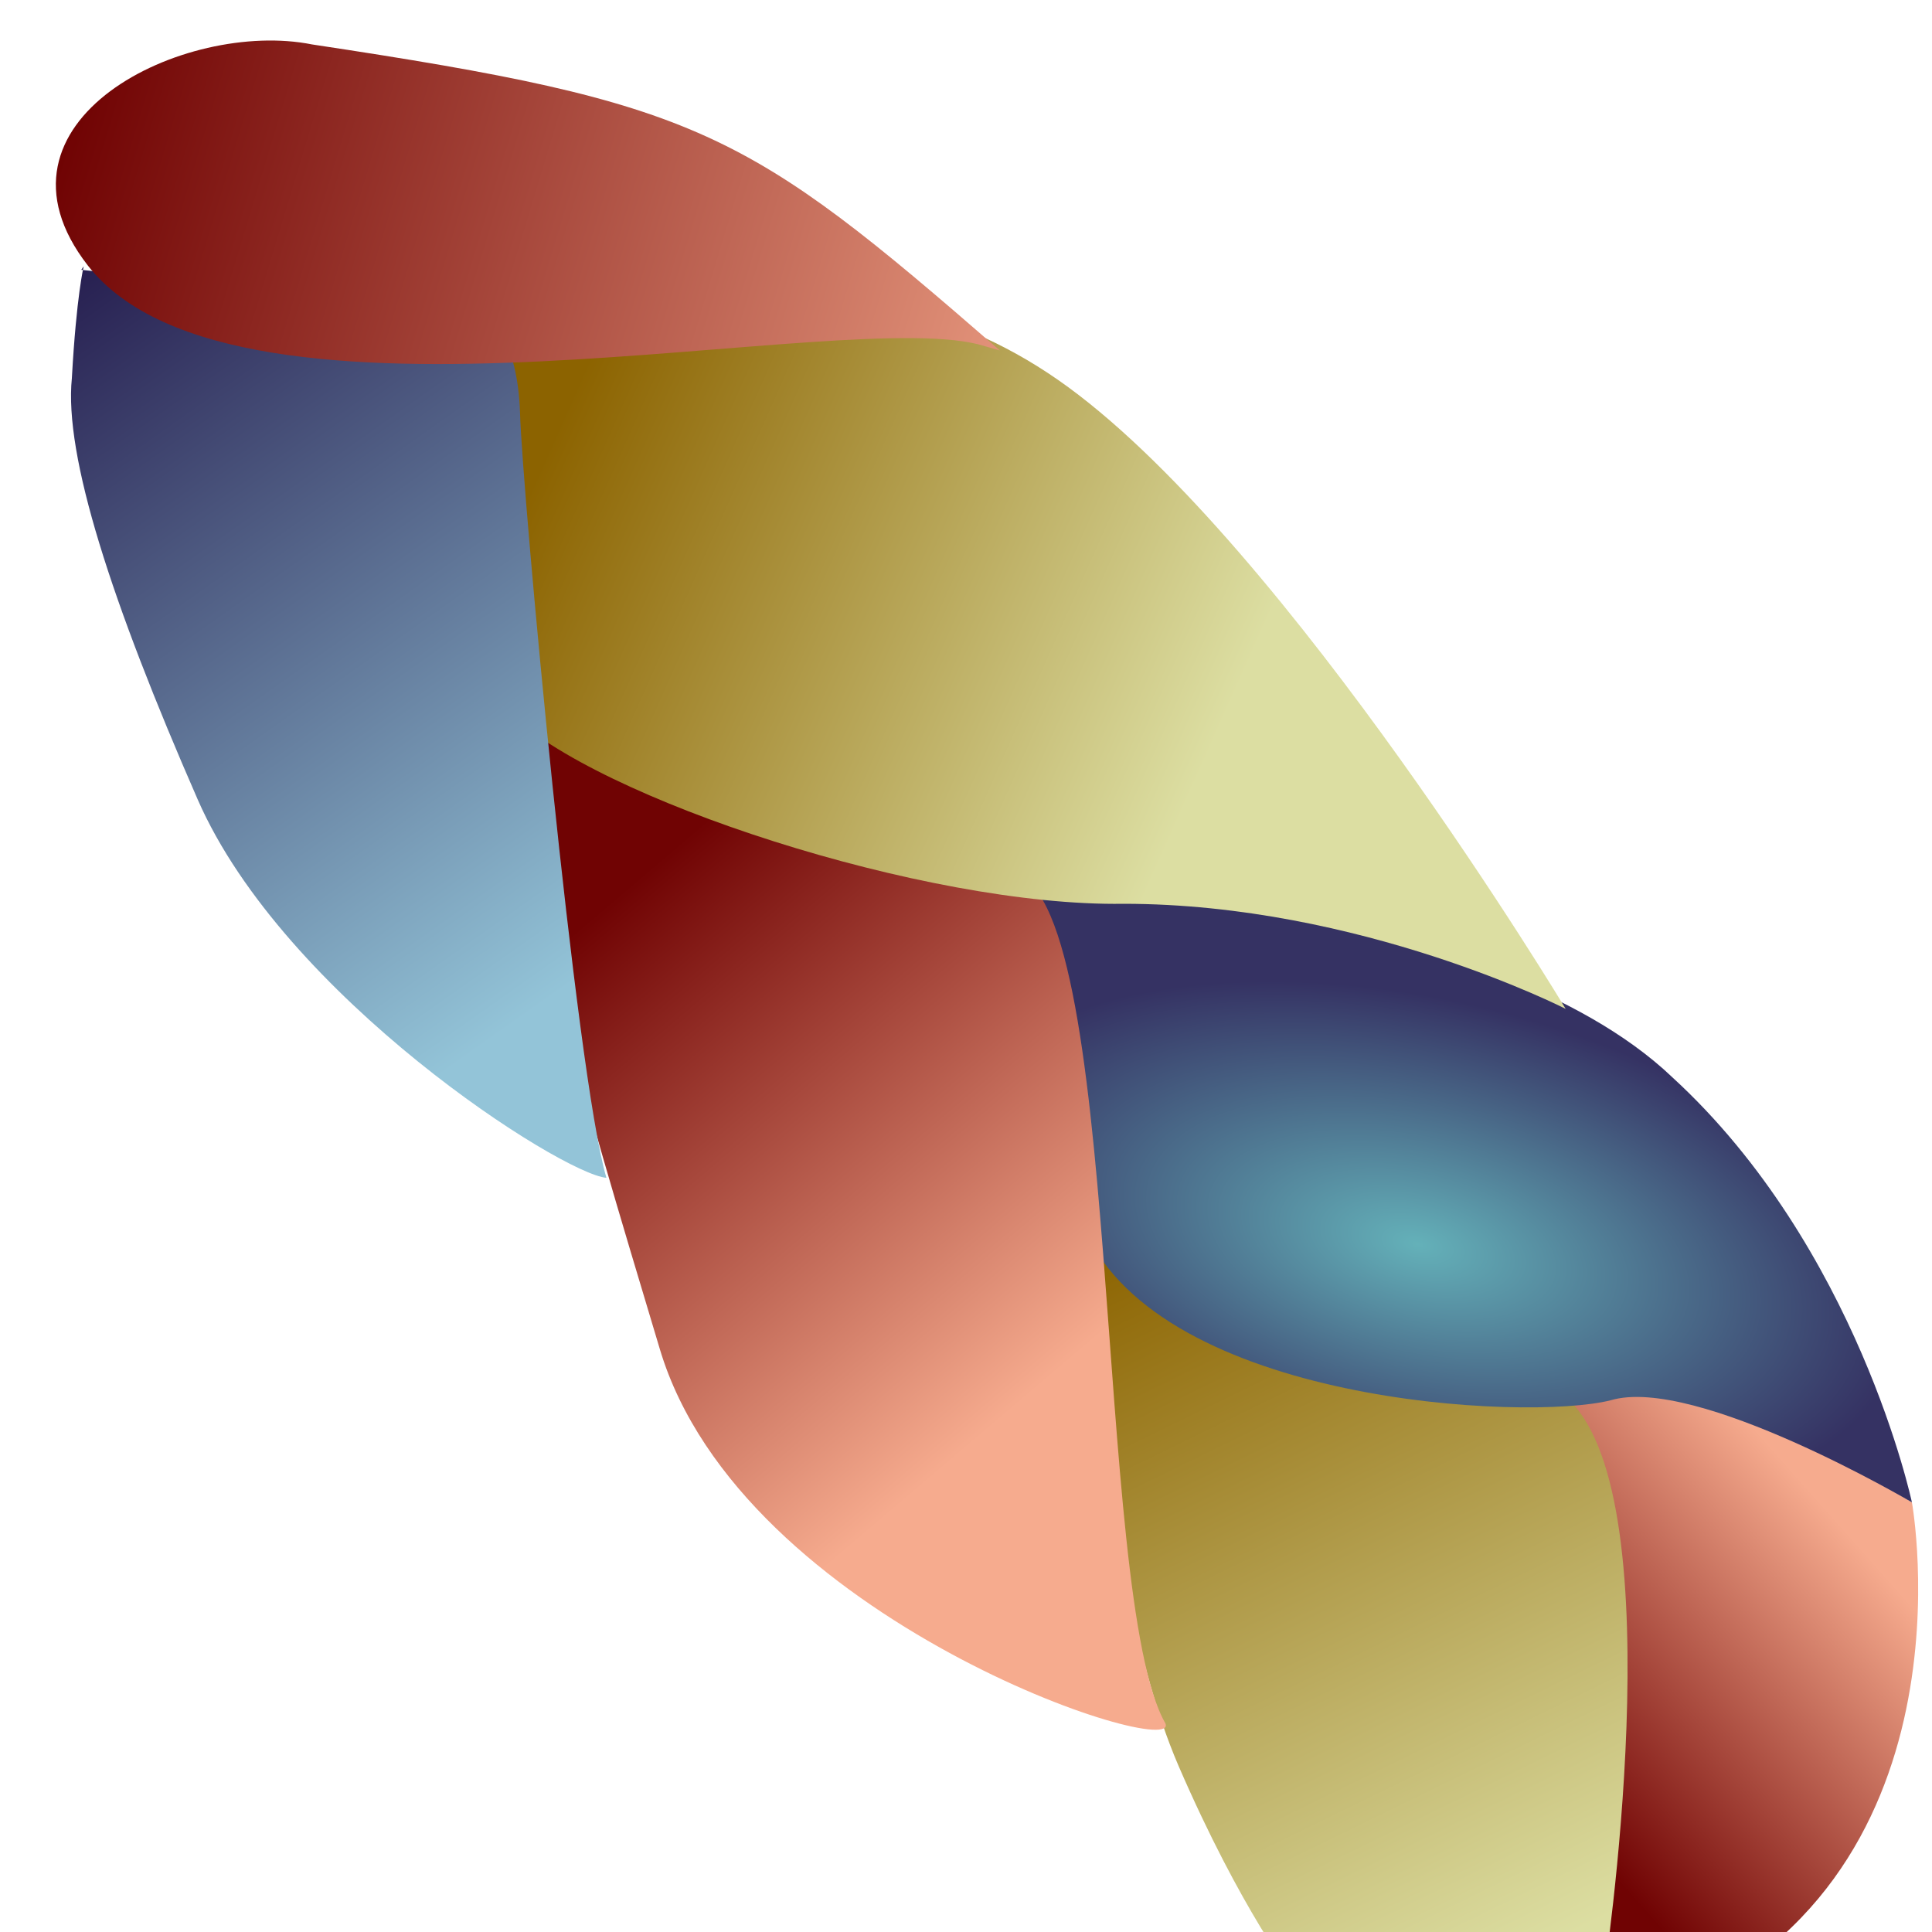
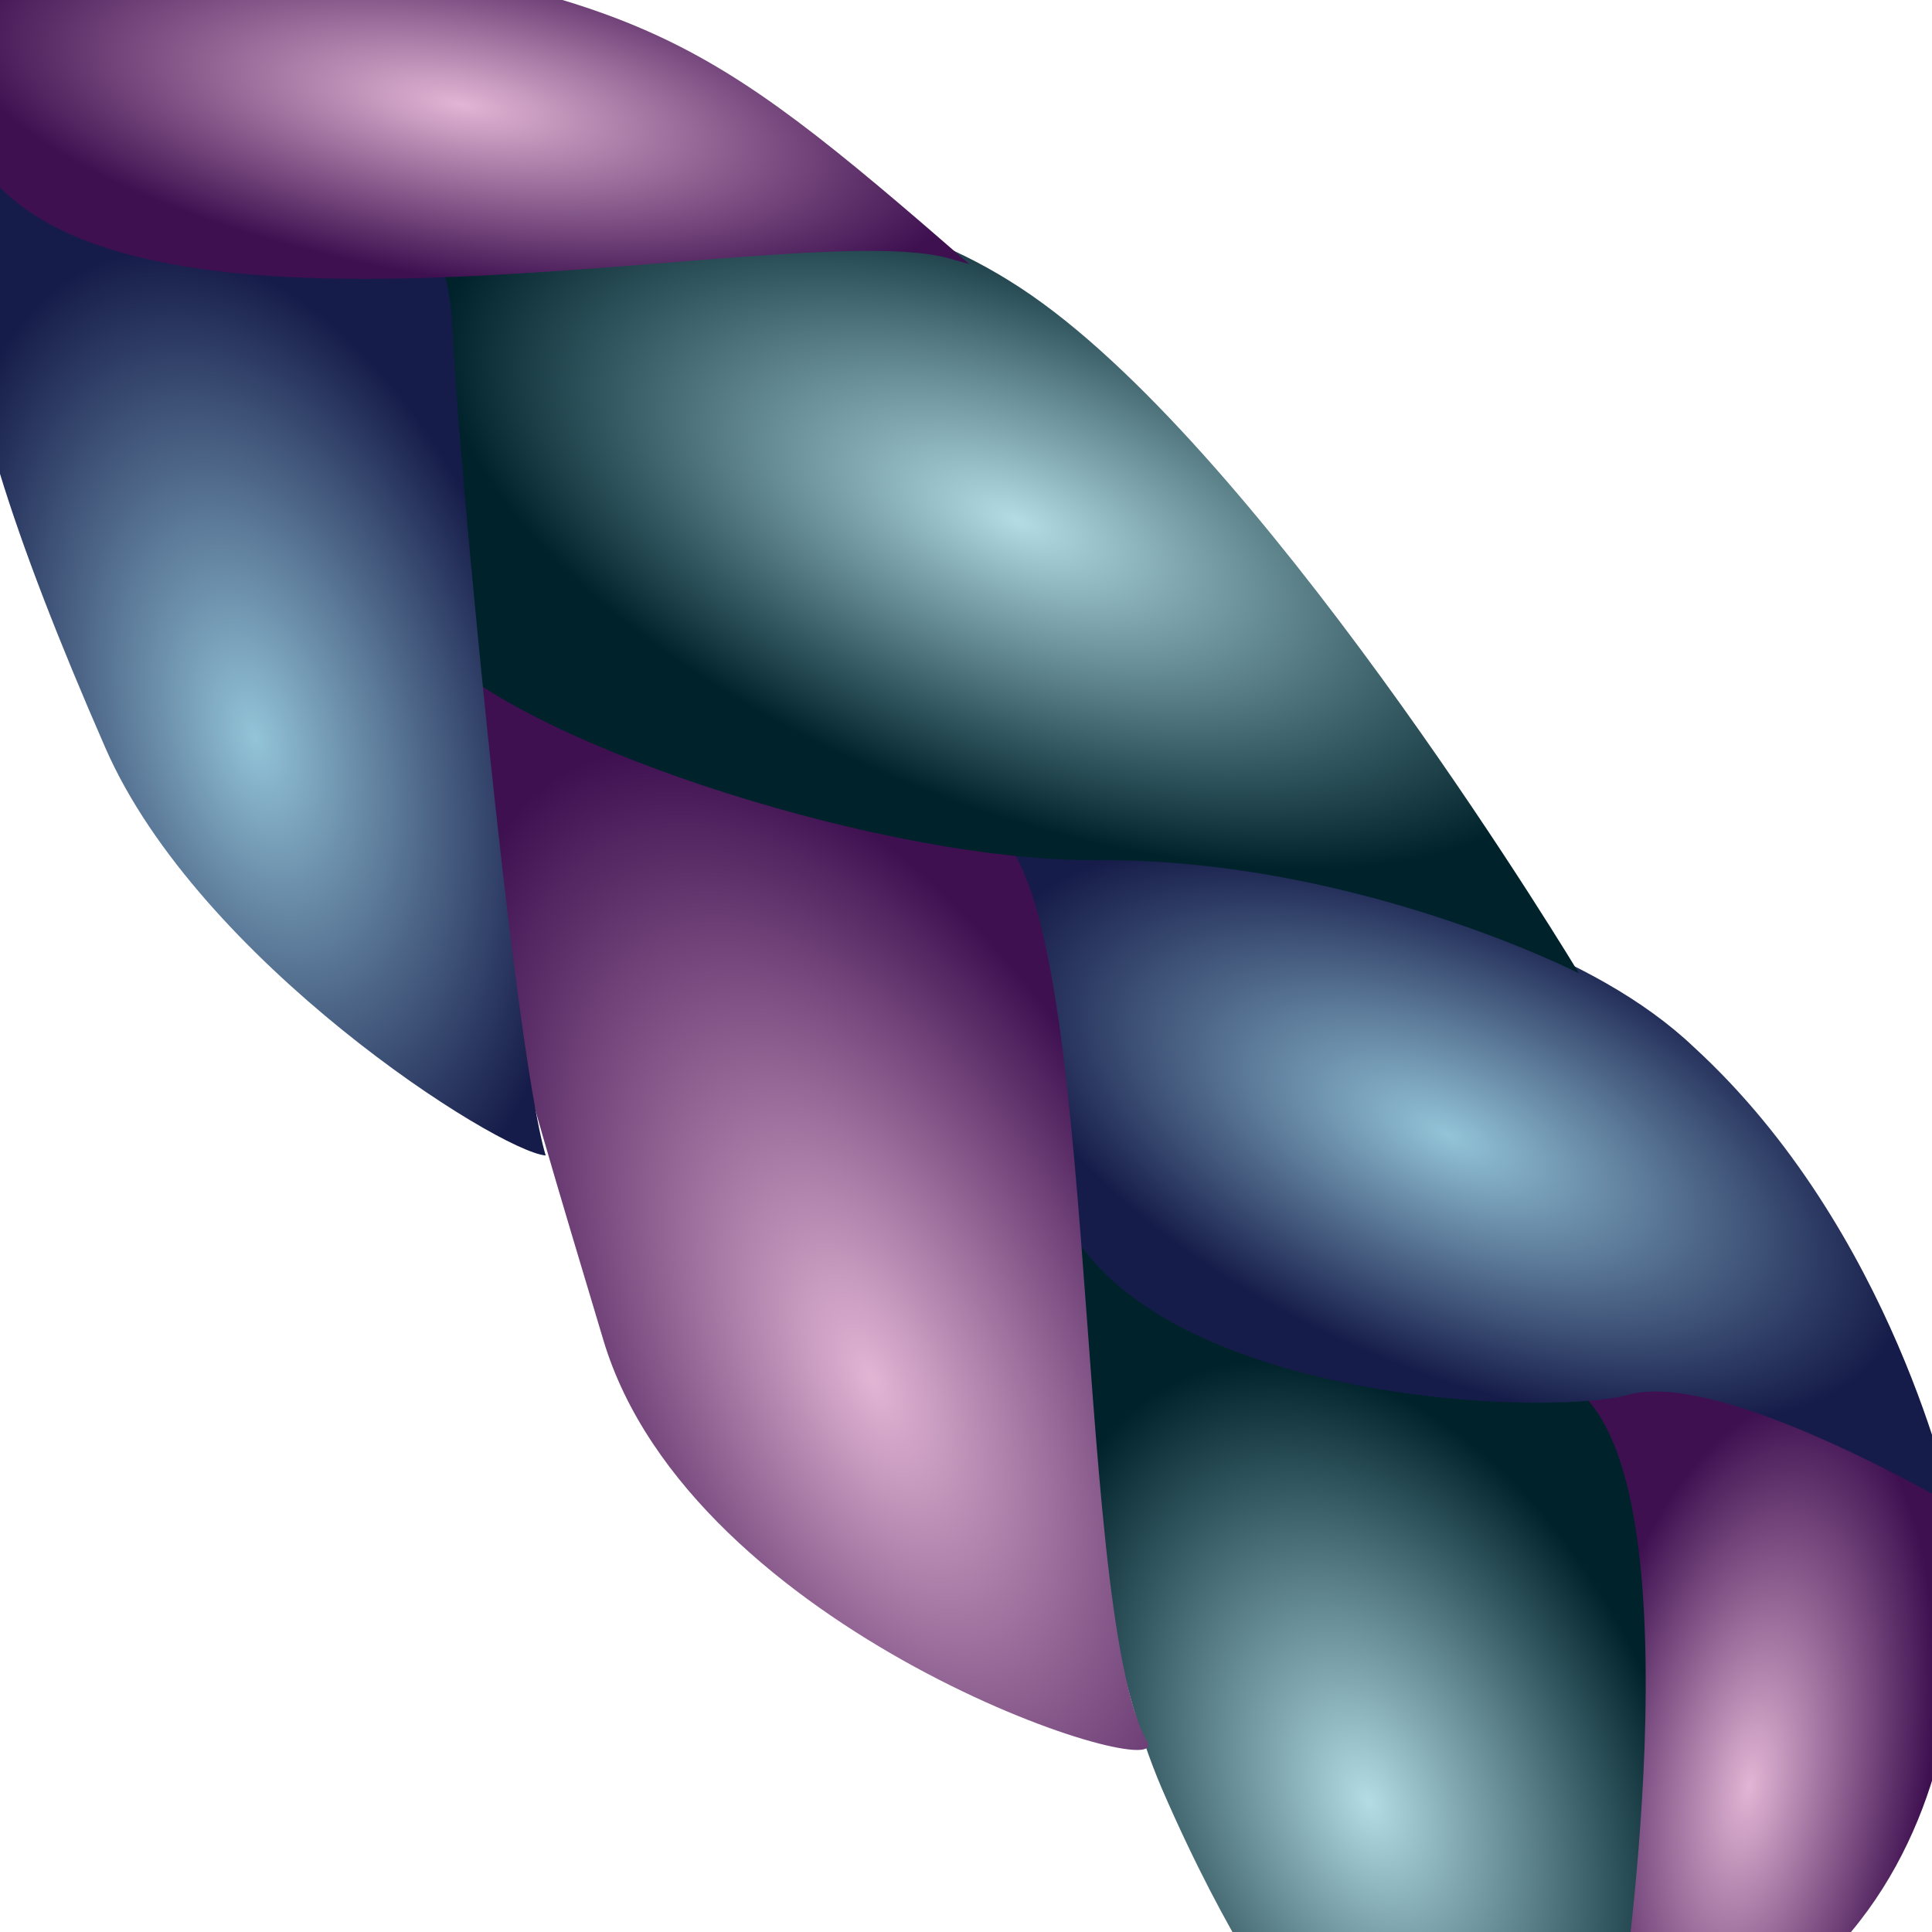
<svg xmlns="http://www.w3.org/2000/svg" xmlns:xlink="http://www.w3.org/1999/xlink" width="1in" height="1in" version="1.1" viewBox="0 0 25 25" id="svg34">
  <defs id="defs14">
+     <linearGradient id="linearGradient8677">
+       <stop stop-color="#93c4d8" offset="0" id="stop8673" />
+       <stop stop-color="#211649" offset="1" id="stop8675" style="stop-color:#161c49;stop-opacity:1" />
+     </linearGradient>
+     <linearGradient id="linearGradient8287">
+       <stop stop-color="#93c4d8" offset="0" id="stop8283" style="stop-color:#b3dce4;stop-opacity:1" />
+       <stop stop-color="#211649" offset="1" id="stop8285" style="stop-color:#00222b;stop-opacity:1" />
+     </linearGradient>
+     <linearGradient id="linearGradient6551">
+       <stop stop-color="#93c4d8" offset="0" id="stop6547" style="stop-color:#e2b5d5;stop-opacity:1" />
+       <stop stop-color="#211649" offset="1" id="stop6549" style="stop-color:#3e1050;stop-opacity:1" />
+     </linearGradient>
+     <linearGradient id="linearGradient5265">
+       <stop stop-color="#93c4d8" offset="0" id="stop5261" style="stop-color:#b3e4da;stop-opacity:1" />
+       <stop stop-color="#211649" offset="1" id="stop5263" style="stop-color:#002b2b;stop-opacity:1" />
+     </linearGradient>
+     <linearGradient id="linearGradient3273">
+       <stop stop-color="#93c4d8" offset="0" id="stop3271" style="stop-color:#dcdea2;stop-opacity:1" />
+       <stop stop-color="#211649" offset="1" id="stop3269" style="stop-color:#8c6300;stop-opacity:1" />
+     </linearGradient>
+     <linearGradient id="linearGradient1252">
+       <stop stop-color="#93c4d8" offset="0" id="stop1250" style="stop-color:#f6ab8e;stop-opacity:1" />
+       <stop stop-color="#211649" offset="1" id="stop1248" style="stop-color:#700303;stop-opacity:1" />
+     </linearGradient>
    <linearGradient id="linearGradient3309">
      <stop stop-color="#211649" offset="0" id="stop3305" style="stop-color:#64b1b9;stop-opacity:1" />
      <stop stop-color="#93c4d8" offset="1" id="stop3307" style="stop-color:#353263;stop-opacity:1" />
    </linearGradient>
    <linearGradient id="linearGradient2257">
      <stop stop-color="#211649" offset="0" id="stop2253" style="stop-color:#8c6300;stop-opacity:1" />
      <stop stop-color="#93c4d8" offset="1" id="stop2255" style="stop-color:#dcdea2;stop-opacity:1" />
    </linearGradient>
    <linearGradient id="red">
      <stop stop-color="#211649" offset="0" id="stop930" style="stop-color:#700303;stop-opacity:1" />
      <stop stop-color="#93c4d8" offset="1" id="stop932" style="stop-color:#f6ab8e;stop-opacity:1" />
    </linearGradient>
    <linearGradient id="blue">
-       <stop stop-color="#211649" offset="0" id="stop925" />
-       <stop stop-color="#93c4d8" offset="1" id="stop927" />
+       <stop stop-color="#93c4d8" offset="0" id="stop927" />
+       <stop stop-color="#211649" offset="1" id="stop925" />
    </linearGradient>
    <linearGradient id="yellow">
      <stop stop-color="#211649" offset="0" id="stop2" />
      <stop stop-color="#93c4d8" offset="1" id="stop4" />
    </linearGradient>
    <linearGradient id="linearGradient3728" x1="2.4" x2="16.4" y1="1.4" y2="6.208" gradientUnits="userSpaceOnUse" xlink:href="#red" gradientTransform="matrix(0.9674378,0,0,1.1,-0.7987863,-1.9)" />
    <linearGradient id="linearGradient4742" x1=".95" x2="6.9" y1="4.8" y2="14" gradientUnits="userSpaceOnUse" xlink:href="#yellow" gradientTransform="matrix(1.017227,0,0,1.112761,-0.8804789,-1.962021)" />
    <linearGradient id="linearGradient4991" x1="7.9" x2="16" y1="7" y2="11" gradientUnits="userSpaceOnUse" xlink:href="#linearGradient2257" gradientTransform="matrix(1.021701,0,0,1.133088,-0.9916339,-2.072633)" />
-     <linearGradient id="linearGradient5811" x1="9.1" x2="14" y1="12" y2="18" gradientUnits="userSpaceOnUse" xlink:href="#red" gradientTransform="matrix(1.054995,0,0,1.1,-1.271765,-1.9)" />
+     <linearGradient id="linearGradient5811" x1="9.1" x2="14" y1="12" y2="18" gradientUnits="userSpaceOnUse" xlink:href="#linearGradient1252" gradientTransform="matrix(1.054995,0,0,1.1,-1.271765,-1.9)" />
    <linearGradient id="linearGradient5857" x1="12" x2="25" y1="10" y2="19" gradientUnits="userSpaceOnUse" xlink:href="#yellow" gradientTransform="matrix(1,0,0,1.1,-0.76,-1.79)" />
    <linearGradient id="linearGradient5903" x1="16" x2="20" y1="16" y2="25" gradientUnits="userSpaceOnUse" xlink:href="#linearGradient2257" gradientTransform="matrix(1,0,0,1.1,-0.85,-1.9)" />
    <linearGradient id="linearGradient6063" x1="21.829" x2="25.396" y1="23.901" y2="20.417" gradientUnits="userSpaceOnUse" xlink:href="#red" gradientTransform="matrix(1,0,0,1.1,-0.85,-1.9)" />
-     <radialGradient xlink:href="#linearGradient3309" id="radialGradient2889" cx="20.533" cy="15.69" fx="20.533" fy="15.69" r="5.753" gradientTransform="matrix(-0.1224333,0.5397657,-1.076985,-0.2442891,37.75511,8.851556)" gradientUnits="userSpaceOnUse" spreadMethod="pad" />
+     <radialGradient xlink:href="#linearGradient8677" id="radialGradient2889" cx="18.17" cy="15.635" fx="18.17" fy="15.635" r="5.753" gradientTransform="matrix(-0.2102086,0.4761356,-1.002197,-0.4424591,38.23547,12.95744)" gradientUnits="userSpaceOnUse" spreadMethod="pad" />
+     <radialGradient xlink:href="#linearGradient6551" id="radialGradient960" cx="22.616" cy="21.266" fx="22.616" fy="21.266" r="3.055" gradientTransform="matrix(-0.7359093,-0.126258,0.2798342,-1.631045,33.32662,60.65649)" gradientUnits="userSpaceOnUse" />
+     <radialGradient xlink:href="#linearGradient8287" id="radialGradient3203" cx="16.753" cy="21.529" fx="16.753" fy="21.529" r="3.48" gradientTransform="matrix(1.033885,-0.4563681,0.6953163,1.575213,-14.57437,-2.952627)" gradientUnits="userSpaceOnUse" />
+     <radialGradient xlink:href="#linearGradient6551" id="radialGradient3409" cx="10.952" cy="16.446" fx="10.952" fy="16.446" r="4.134" gradientTransform="matrix(0.9705764,-0.4672684,0.9253937,1.922161,-14.56687,-8.644377)" gradientUnits="userSpaceOnUse" />
+     <radialGradient xlink:href="#linearGradient8287" id="radialGradient3539" cx="14.821" cy="8.415" fx="14.821" fy="8.415" r="7.292" gradientTransform="matrix(0.1881277,-0.4692511,1.005462,0.4031002,1.917781,10.30106)" gradientUnits="userSpaceOnUse" />
+     <radialGradient xlink:href="#linearGradient8677" id="radialGradient3797" cx="4.111" cy="9.826" fx="4.111" fy="9.826" r="3.464" gradientTransform="matrix(1.033222,-0.3046475,0.5294267,1.795568,-6.145399,-6.843007)" gradientUnits="userSpaceOnUse" />
+     <radialGradient xlink:href="#linearGradient6551" id="radialGradient3927" cx="6.831" cy="2.618" fx="6.831" fy="2.618" r="6.108" gradientTransform="matrix(1.067895,0.1776458,-0.06057695,0.3641506,-1.169273,-0.8132056)" gradientUnits="userSpaceOnUse" />
  </defs>
-   <path d="m 19.15,19 0.39,-2.75 5.2,3.19 c 0,0 0.9,4.95 -3.3,6.6 -4.2,1.65 -2.3,-7.04 -2.3,-7.04 z" fill="url(#linearGradient6063)" style="fill:url(#linearGradient6063);stroke-width:1.049;paint-order:markers fill stroke;fill-opacity:1.0" id="path16" />
-   <path d="m 14.15,14.6 c 0,0 -0.13,5.39 1.1,8.25 0.81,1.87 1.5,2.75 1.5,2.75 l 4,-0.007 c 0,0 0.94,-6.16 -0.45,-7.48 -1.39,-1.32 -6.2,-3.63 -6.2,-3.63 z" fill="url(#linearGradient5903)" style="fill:url(#linearGradient5903);stroke-width:1.049;paint-order:markers fill stroke;fill-opacity:1.0" id="path18" />
-   <path d="m 13.24,11.41 c 0,0 6,0.242 8.4,2.53 2.4,2.2 3.1,5.5 3.1,5.5 0,0 -2.8,-1.65 -3.9,-1.32 -1.1,0.275 -5.8,0.035 -6.8,-2.2 -0.99,-2.2 -0.79,-4.4 -0.79,-4.4 z" fill="url(#linearGradient5857)" style="fill:url(#radialGradient2889);stroke-width:1.049;paint-order:markers fill stroke;fill-opacity:1" id="path20" />
-   <path d="m 6.852,8.55 c 0,0.132 4.747,2.53 6.224,2.75 1.477,0.154 1.055,9.35 2.004,11 0.222,0.506 -5.486,-1.32 -6.541,-4.84 -1.055,-3.52 -1.899,-6.27 -1.688,-7.81 0.253,-1.54 0.043,-1.54 0.043,-1.54 z" fill="url(#linearGradient5811)" style="fill:url(#linearGradient5811);stroke-width:1.077;paint-order:markers fill stroke;fill-opacity:1.0" id="path22" />
-   <path d="m 7.999,4.273 c 0,0 2.963,-1.36 5.824,0.737 2.861,2.096 6.437,8.045 6.437,8.045 0,0 -2.656,-1.36 -5.722,-1.36 C 11.984,11.735 7.693,10.335 6.569,9.202 4.73,7.502 6.303,4.216 6.303,4.216 Z" fill="url(#linearGradient4991)" style="fill:url(#linearGradient4991);stroke-width:1.076;paint-order:markers fill stroke" id="path24" />
-   <path d="m 1.052,3.491 5.29,0.623 c 0,0 0.356,0.289 0.387,1.224 C 6.755,6.328 7.451,13.906 7.847,15.241 7.268,15.19 3.677,12.904 2.558,10.345 1.439,7.786 0.828,5.894 0.93,4.893 0.989,3.824 1.083,3.446 1.083,3.446 Z" fill="url(#linearGradient4742)" style="fill:url(#linearGradient4742);stroke-width:1.064;paint-order:markers fill stroke" id="path26" />
-   <path d="M 12.745,4.48 C 11.004,3.919 3.071,5.91 1.136,3.435 c -1.451,-1.87 1.258,-3.19 2.902,-2.86 5.031,0.759 5.611,1.1 8.9,3.96 z" fill="url(#linearGradient3728)" stop-color="#000000" style="font-variation-settings:normal;fill:url(#linearGradient3728);stroke-width:1.032;paint-order:markers fill stroke;fill-opacity:1" id="path28" />
+   <g id="g8865">
+     <path d="m 19.237,19.001 0.42,-2.962 5.601,3.436 c 0,0 0.969,5.332 -3.555,7.11 -4.524,1.777 -2.478,-7.583 -2.478,-7.583 z" fill="url(#linearGradient6063)" style="fill:url(#radialGradient960);fill-opacity:1;stroke-width:1.13;paint-order:markers fill stroke" id="path16" />
+     <path d="m 13.851,14.261 c 0,0 -0.14,5.806 1.185,8.887 0.873,2.014 1.616,2.962 1.616,2.962 l 4.309,-0.008 c 0,0 1.013,-6.636 -0.485,-8.057 -1.497,-1.422 -6.679,-3.91 -6.679,-3.91 z" fill="url(#linearGradient5903)" style="fill:url(#radialGradient3203);fill-opacity:1;stroke-width:1.13;paint-order:markers fill stroke" id="path18" />
+     <path d="m 12.871,10.825 c 0,0 6.463,0.261 9.048,2.725 2.585,2.37 3.339,5.925 3.339,5.925 0,0 -3.016,-1.777 -4.201,-1.422 -1.185,0.296 -6.248,0.038 -7.325,-2.37 -1.066,-2.37 -0.851,-4.74 -0.851,-4.74 z" fill="url(#linearGradient5857)" style="fill:url(#radialGradient2889);fill-opacity:1;stroke-width:1.13;paint-order:markers fill stroke" id="path20" />
+     <path d="m 5.989,7.744 c 0,0.142 5.114,2.725 6.705,2.962 1.591,0.166 1.136,10.072 2.159,11.849 C 15.092,23.1 8.944,21.133 7.808,17.342 6.671,13.55 5.762,10.588 5.989,8.929 6.262,7.27 6.036,7.27 6.036,7.27 Z" fill="url(#linearGradient5811)" style="fill:url(#radialGradient3409);fill-opacity:1;stroke-width:1.16;paint-order:markers fill stroke" id="path22" />
+     <path d="m 7.225,3.136 c 0,0 3.192,-1.465 6.273,0.793 3.082,2.258 6.934,8.666 6.934,8.666 0,0 -2.861,-1.465 -6.163,-1.465 C 11.518,11.175 6.895,9.666 5.685,8.446 3.704,6.615 5.399,3.075 5.399,3.075 Z" fill="url(#linearGradient4991)" style="fill:url(#radialGradient3539);fill-opacity:1;stroke-width:1.159;paint-order:markers fill stroke" id="path24" />
+     <path d="M -0.258,2.294 5.44,2.965 c 0,0 0.384,0.312 0.416,1.319 0.028,1.067 0.778,9.23 1.205,10.668 C 6.437,14.897 2.569,12.435 1.364,9.678 0.158,6.921 -0.499,4.883 -0.389,3.804 -0.326,2.653 -0.225,2.246 -0.225,2.246 Z" fill="url(#linearGradient4742)" style="fill:url(#radialGradient3797);fill-opacity:1;stroke-width:1.146;paint-order:markers fill stroke" id="path26" />
+   </g>
+   <path d="M 12.338,3.36 C 10.462,2.755 1.917,4.9 -0.168,2.234 -1.731,0.22 1.187,-1.202 2.959,-0.847 8.378,-0.029 9.003,0.338 12.546,3.419 Z" fill="url(#linearGradient3728)" stop-color="#000000" style="font-variation-settings:normal;fill:url(#radialGradient3927);fill-opacity:1;stroke-width:1.111;paint-order:markers fill stroke" id="path28" />
</svg>
